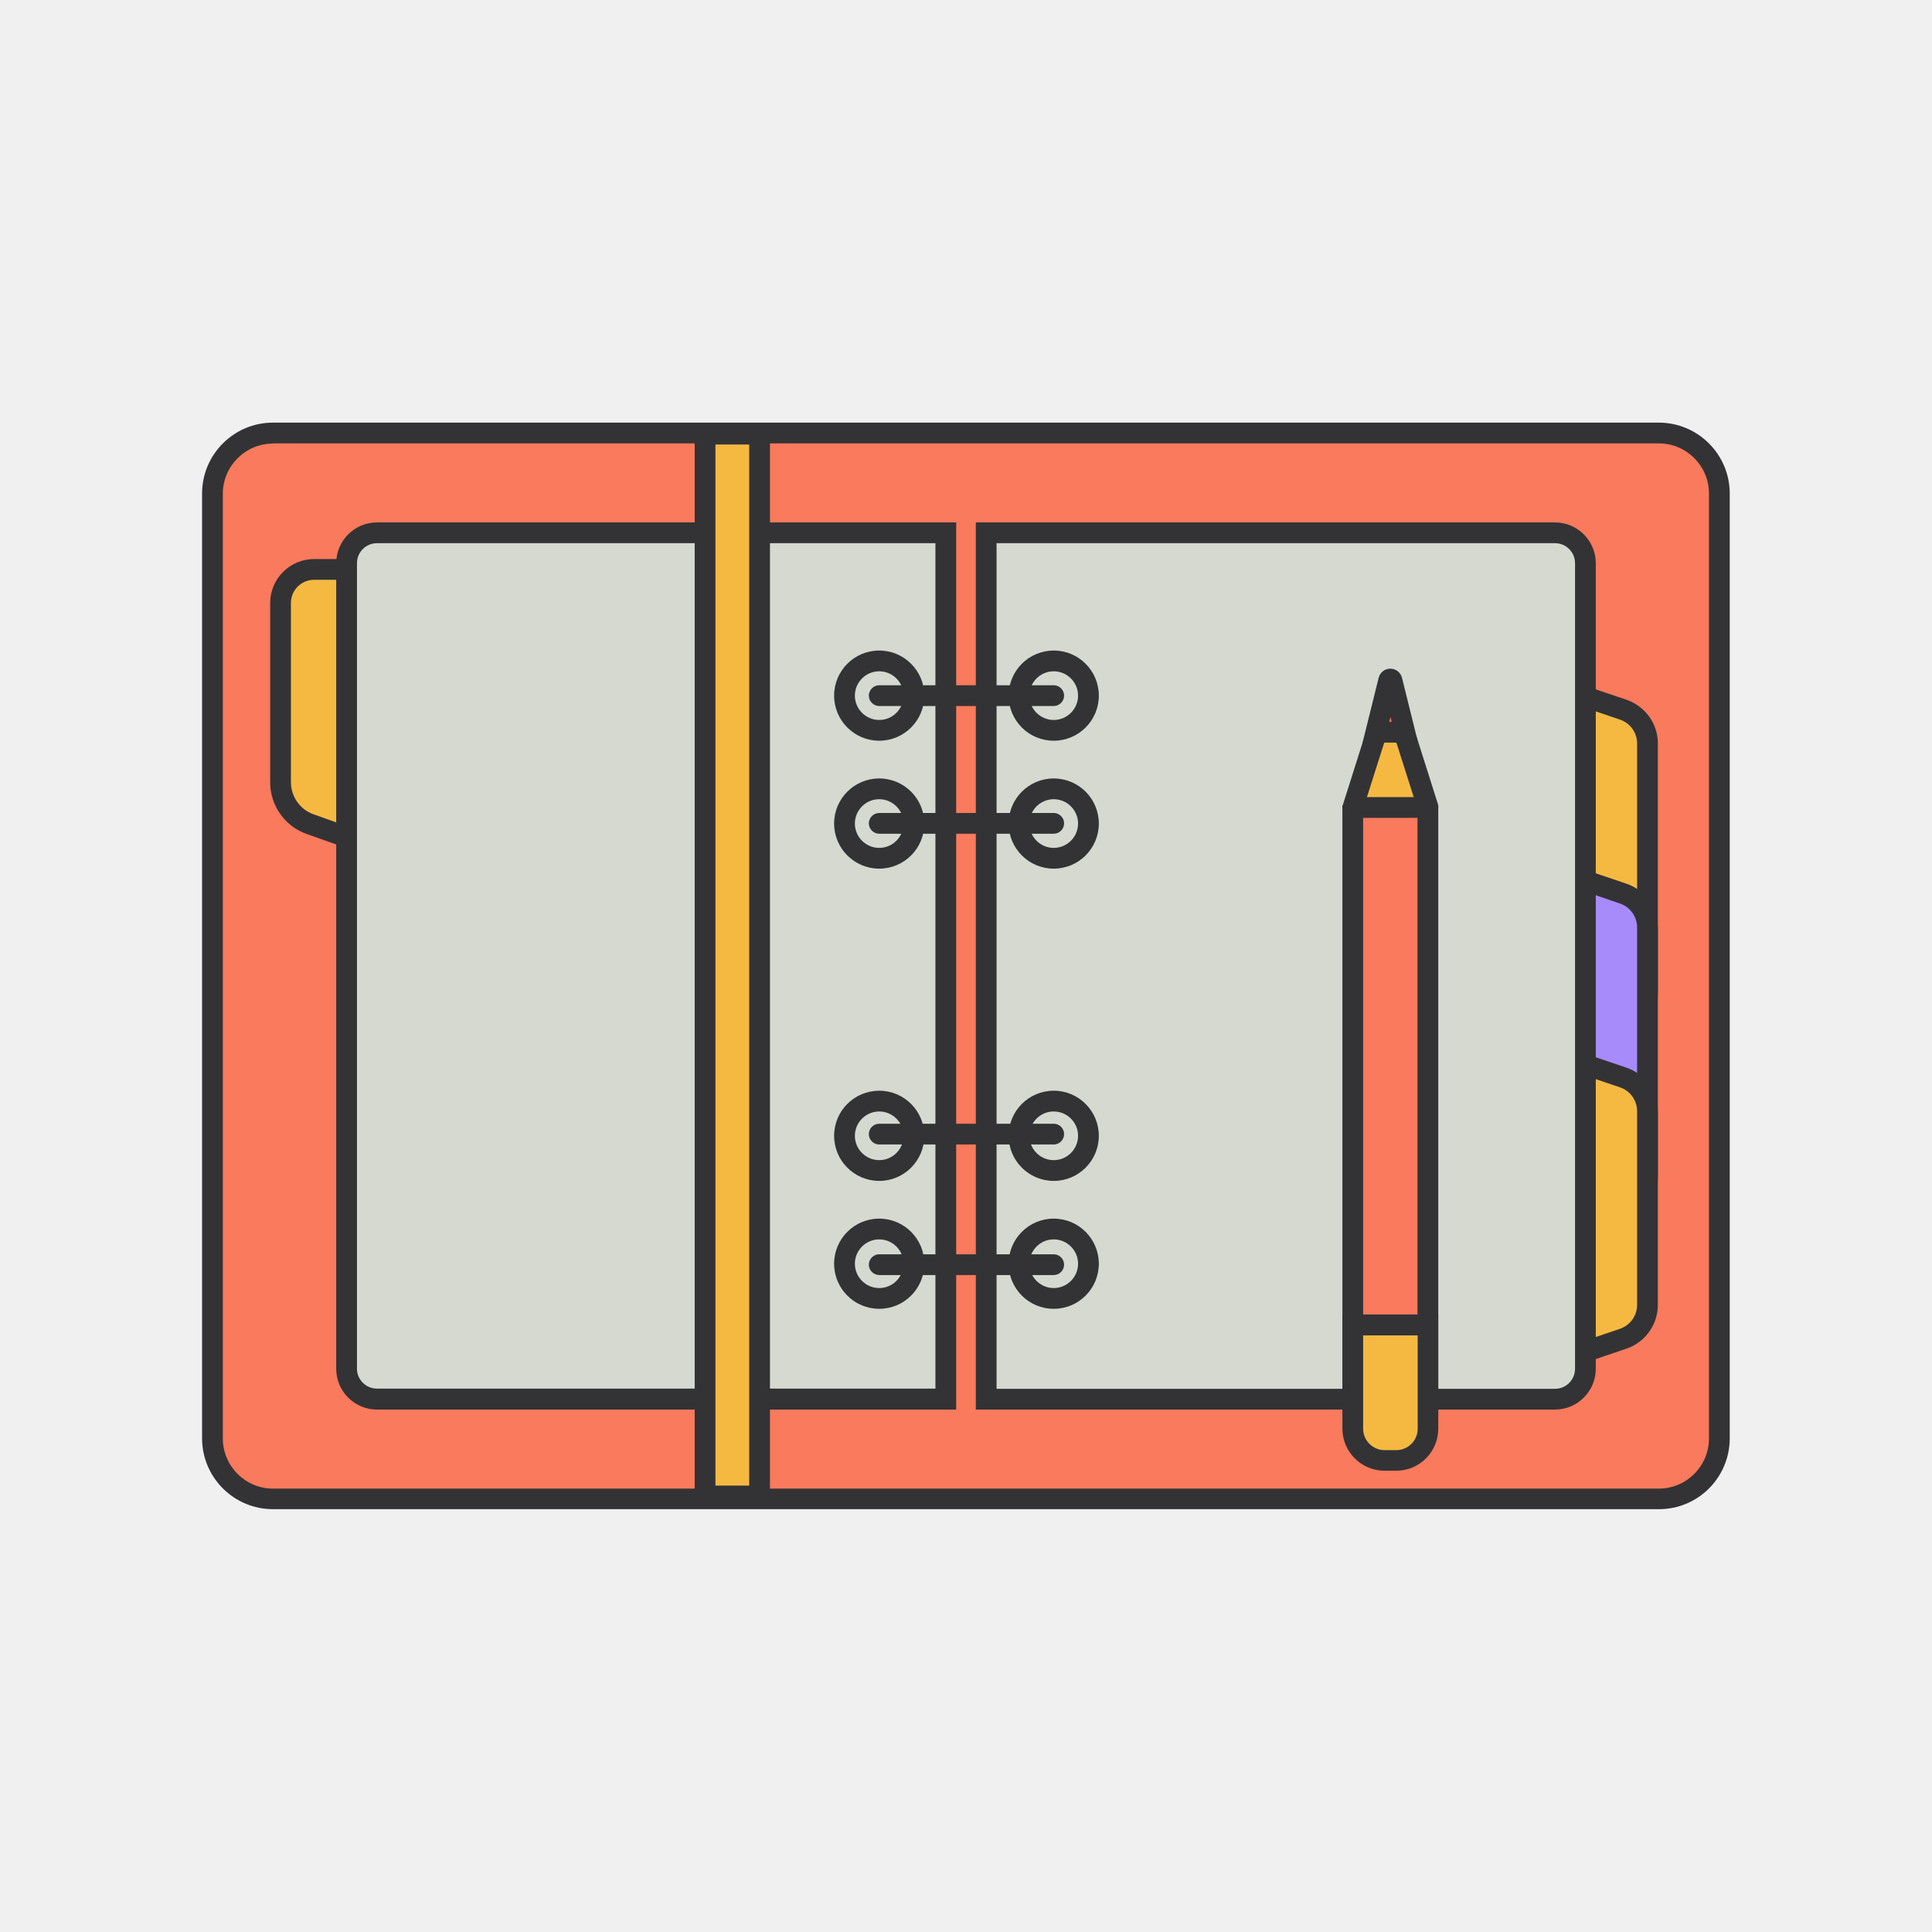
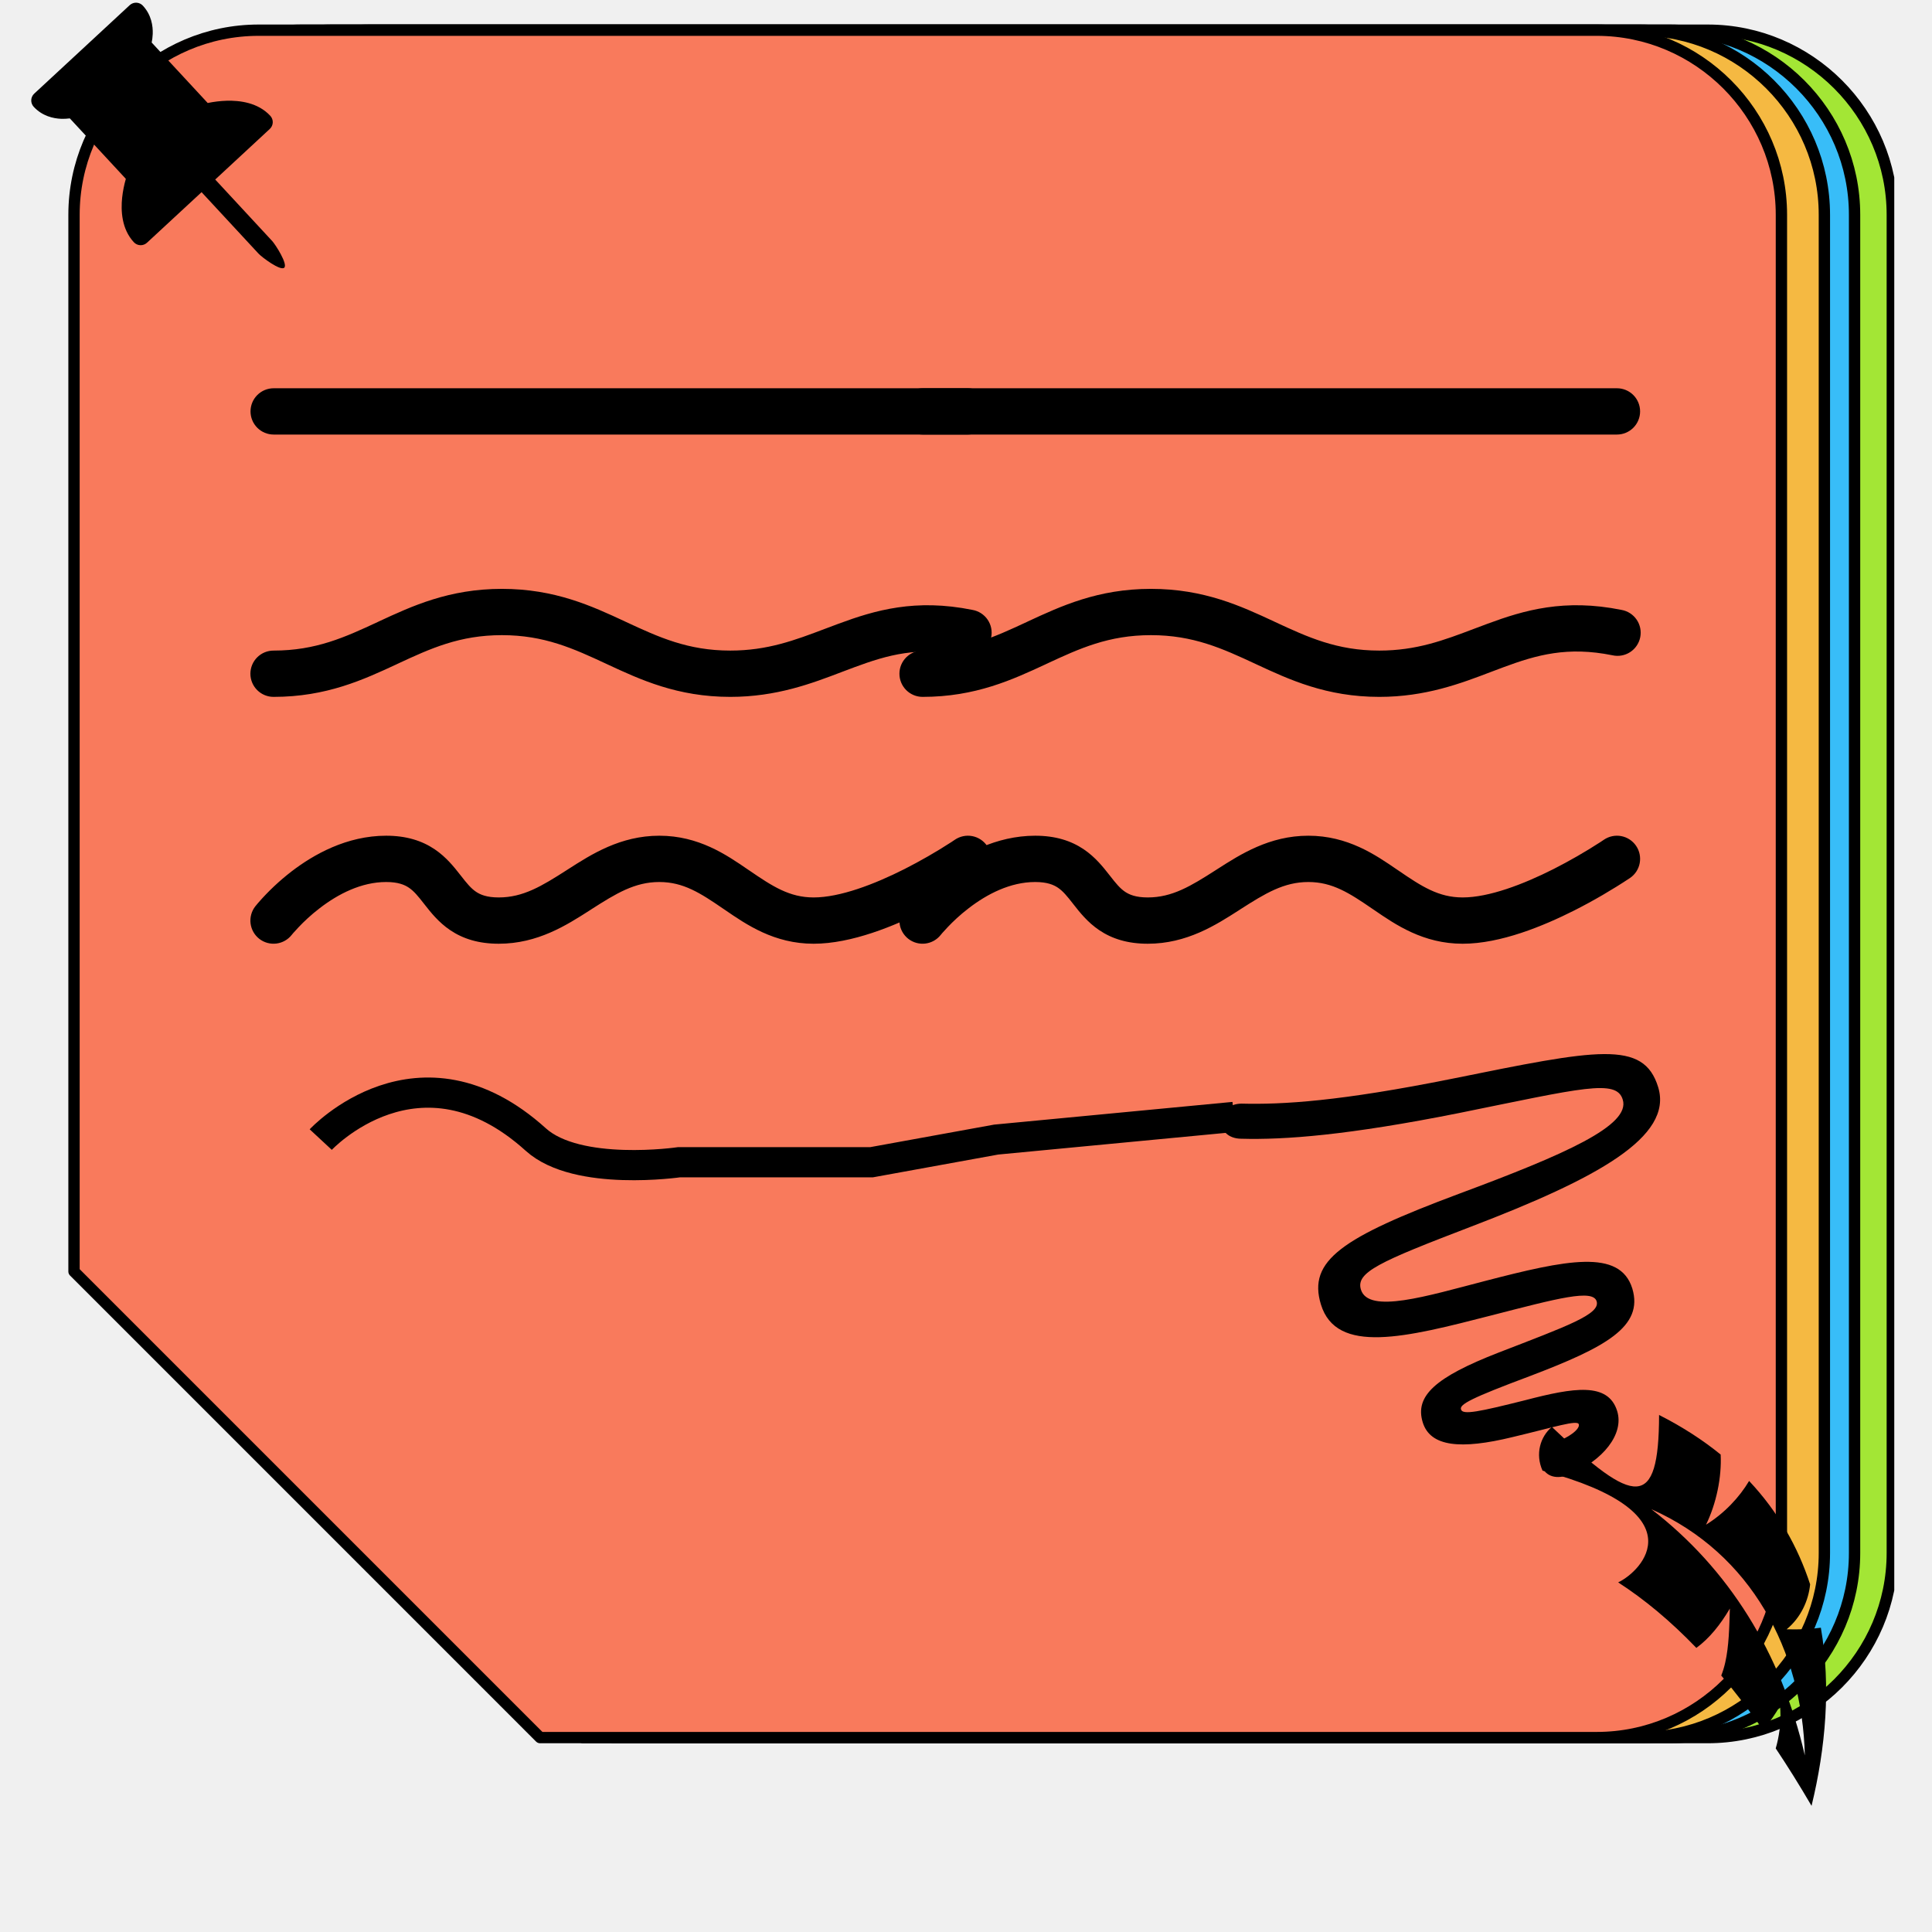
- <svg xmlns="http://www.w3.org/2000/svg" width="800px" height="800px" viewBox="0 0 1024 1024" class="icon" version="1.1" fill="#000000">
-   <g id="SVGRepo_bgCarrier" stroke-width="0" />
-   <g id="SVGRepo_tracerCarrier" stroke-linecap="round" stroke-linejoin="round" />
-   <g id="SVGRepo_iconCarrier">
-     <path d="M879.3 794.4H144.7c-17.7 0-32.1-14.4-32.1-32.1V261.6c0-17.7 14.4-32.1 32.1-32.1h734.5c17.7 0 32.1 14.4 32.1 32.1v500.7c0 17.8-14.3 32.1-32 32.1z" fill="#f97a5c" />
-     <path d="M879.3 799.9H144.7c-20.7 0-37.6-16.8-37.6-37.6V261.6c0-20.7 16.8-37.6 37.6-37.6h734.5c20.7 0 37.6 16.8 37.6 37.6v500.7c0 20.8-16.8 37.6-37.5 37.6zM144.7 235.1c-14.6 0-26.6 11.9-26.6 26.6v500.7c0 14.6 11.9 26.6 26.6 26.6h734.5c14.6 0 26.6-11.9 26.6-26.6V261.6c0-14.6-11.9-26.6-26.6-26.6H144.7z" fill="#333336" />
-     <path d="M830.4 554.8l29.9-10.2c7.7-2.6 12.9-9.8 12.9-17.9V394.1c0-8.1-5.2-15.3-12.9-17.9L830.4 366v188.8z" fill="#f5b942" />
-     <path d="M824.9 562.4V358.3l37.2 12.6c9.9 3.4 16.6 12.7 16.6 23.1v132.6c0 10.5-6.7 19.8-16.6 23.2l-37.2 12.6z m11-188.7v173.4l22.7-7.7c5.5-1.9 9.1-7 9.1-12.7V394.1c0-5.8-3.7-10.9-9.1-12.7l-22.7-7.7z" fill="#333336" />
-     <path d="M830.4 652.2l29.9-10.2c7.7-2.6 12.9-9.8 12.9-17.9V491.6c0-8.1-5.2-15.3-12.9-17.9l-29.9-10.2v188.7z" fill="#a78bfa" />
-     <path d="M824.9 659.9V455.8l37.2 12.6c9.9 3.4 16.6 12.7 16.6 23.1v132.6c0 10.5-6.7 19.8-16.6 23.2l-37.2 12.6z m11-188.8v173.4l22.7-7.7c5.5-1.9 9.1-7 9.1-12.7V491.6c0-5.8-3.7-10.9-9.1-12.7l-22.7-7.8z" fill="#333336" />
-     <path d="M830.4 719.7l29.9-10.2c7.7-2.6 12.9-9.8 12.9-17.9V589c0-8.1-5.2-15.3-12.9-17.9l-29.9-10.2v158.8z" fill="#f5b942" />
-     <path d="M824.9 727.4V553.3l37.2 12.6c9.9 3.4 16.6 12.7 16.6 23.1v102.6c0 10.5-6.7 19.8-16.6 23.2l-37.2 12.6z m11-158.8V712l22.7-7.7c5.5-1.9 9.1-7 9.1-12.7V589c0-5.8-3.7-10.9-9.1-12.7l-22.7-7.7z" fill="#333336" />
-     <path d="M203.1 450.6l-38.7-13.8c-9.4-3.3-15.7-12.2-15.7-22.2v-95c0-9.8 8-17.8 17.8-17.8h36.6v148.8z" fill="#f5b942" />
-     <path d="M208.6 458.4L162.5 442c-11.6-4.1-19.3-15.1-19.3-27.4v-95c0-12.9 10.5-23.3 23.3-23.3h42.1v162.1z m-42.1-151.1c-6.8 0-12.3 5.5-12.3 12.3v95c0 7.6 4.8 14.5 12 17l31.4 11.2V307.3h-31.1z" fill="#333336" />
-     <path d="M501.3 282.4H199.8c-8.9 0-16.1 7.2-16.1 16.1v426.9c0 8.9 7.2 16.1 16.1 16.1h301.5V282.4z" fill="#D5D9CF" />
-     <path d="M506.8 747.1h-307c-11.9 0-21.6-9.7-21.6-21.6v-427c0-11.9 9.7-21.6 21.6-21.6h307v470.2z m-307-459.2c-5.9 0-10.6 4.8-10.6 10.6v426.9c0 5.9 4.8 10.6 10.6 10.6h296V287.9h-296z" fill="#333336" />
-     <path d="M824.2 282.4H522.7v459.1h301.5c8.9 0 16.1-7.2 16.1-16.1V298.5c0-8.9-7.2-16.1-16.1-16.1z" fill="#D5D9CF" />
-     <path d="M824.2 747.1h-307V276.9h307c11.9 0 21.6 9.7 21.6 21.6v426.9c0 12-9.7 21.7-21.6 21.7z m-296-11h296c5.9 0 10.6-4.8 10.6-10.6v-427c0-5.9-4.8-10.6-10.6-10.6h-296v448.2zM466 392.6c-13.2 0-23.9-10.7-23.9-23.9s10.7-23.9 23.9-23.9 23.9 10.7 23.9 23.9-10.7 23.9-23.9 23.9z m0-36.8c-7.1 0-12.9 5.8-12.9 12.9s5.8 12.9 12.9 12.9 12.9-5.8 12.9-12.9-5.8-12.9-12.9-12.9z" fill="#333336" />
-     <path d="M558.5 392.6c-13.2 0-23.9-10.7-23.9-23.9s10.7-23.9 23.9-23.9 23.9 10.7 23.9 23.9-10.7 23.9-23.9 23.9z m0-36.8c-7.1 0-12.9 5.8-12.9 12.9s5.8 12.9 12.9 12.9 12.9-5.8 12.9-12.9-5.8-12.9-12.9-12.9zM466 460.4c-13.2 0-23.9-10.7-23.9-23.9s10.7-23.9 23.9-23.9 23.9 10.7 23.9 23.9-10.7 23.9-23.9 23.9z m0-36.8c-7.1 0-12.9 5.8-12.9 12.9s5.8 12.9 12.9 12.9 12.9-5.8 12.9-12.9-5.8-12.9-12.9-12.9zM558.5 460.4c-13.2 0-23.9-10.7-23.9-23.9s10.7-23.9 23.9-23.9 23.9 10.7 23.9 23.9-10.7 23.9-23.9 23.9z m0-36.8c-7.1 0-12.9 5.8-12.9 12.9s5.8 12.9 12.9 12.9 12.9-5.8 12.9-12.9-5.8-12.9-12.9-12.9zM466 625.9c-13.2 0-23.9-10.7-23.9-23.9s10.7-23.9 23.9-23.9 23.9 10.7 23.9 23.9-10.7 23.9-23.9 23.9z m0-36.8c-7.1 0-12.9 5.8-12.9 12.9s5.8 12.9 12.9 12.9 12.9-5.8 12.9-12.9-5.8-12.9-12.9-12.9zM558.5 625.9c-13.2 0-23.9-10.7-23.9-23.9s10.7-23.9 23.9-23.9 23.9 10.7 23.9 23.9-10.7 23.9-23.9 23.9z m0-36.8c-7.1 0-12.9 5.8-12.9 12.9s5.8 12.9 12.9 12.9 12.9-5.8 12.9-12.9-5.8-12.9-12.9-12.9zM466 693.7c-13.2 0-23.9-10.7-23.9-23.9s10.7-23.9 23.9-23.9 23.9 10.7 23.9 23.9-10.7 23.9-23.9 23.9z m0-36.8c-7.1 0-12.9 5.8-12.9 12.9s5.8 12.9 12.9 12.9 12.9-5.8 12.9-12.9-5.8-12.9-12.9-12.9zM558.5 693.7c-13.2 0-23.9-10.7-23.9-23.9s10.7-23.9 23.9-23.9 23.9 10.7 23.9 23.9-10.7 23.9-23.9 23.9z m0-36.8c-7.1 0-12.9 5.8-12.9 12.9s5.8 12.9 12.9 12.9 12.9-5.8 12.9-12.9-5.8-12.9-12.9-12.9z" fill="#333336" />
-     <path d="M558.5 374.2H466c-3 0-5.5-2.5-5.5-5.5s2.5-5.5 5.5-5.5h92.5c3 0 5.5 2.5 5.5 5.5s-2.5 5.5-5.5 5.5zM558.5 441.9H466c-3 0-5.5-2.5-5.5-5.5s2.5-5.5 5.5-5.5h92.5c3 0 5.5 2.5 5.5 5.5s-2.5 5.5-5.5 5.5zM558.5 606.6H466c-3 0-5.5-2.5-5.5-5.5s2.5-5.5 5.5-5.5h92.5c3 0 5.5 2.5 5.5 5.5s-2.5 5.5-5.5 5.5zM558.5 675.8H466c-3 0-5.5-2.5-5.5-5.5s2.5-5.5 5.5-5.5h92.5c3 0 5.5 2.5 5.5 5.5s-2.5 5.5-5.5 5.5z" fill="#333336" />
-     <path d="M373.7 230.1h28.9v562.8h-28.9z" fill="#f5b942" />
-     <path d="M408.1 798.4h-39.9V224.6h39.9v573.8z m-28.9-11h17.9V235.6h-17.9v551.8z" fill="#333336" />
-     <path d="M756.8 426.8v321.4c0 11-8.9 19.9-19.9 19.9-11 0-19.9-8.9-19.9-19.9V426.8" fill="#f97a5c" />
-     <path d="M736.9 773.6c-14 0-25.4-11.4-25.4-25.4V426.8h11v321.4c0 7.9 6.5 14.4 14.4 14.4s14.4-6.5 14.4-14.4V426.8h11v321.4c0 14-11.4 25.4-25.4 25.4z" fill="#333336" />
-     <path d="M756.6 428c0.1 0 0.2-0.1 0.2-0.3L746 393.4c-2.3-9.4-15.6-9.4-18 0l-10.9 34.3c0 0.1 0.1 0.3 0.2 0.3h39.3z" fill="#f5b942" />
-     <path d="M756.6 433.5h-39.3c-1.8 0-3.5-0.9-4.6-2.3-1.1-1.5-1.4-3.4-0.8-5.1l10.8-34.1c1.7-6.6 7.4-11 14.3-11 6.8 0 12.5 4.4 14.3 11l10.8 34.1c0.5 1.7 0.2 3.6-0.8 5.1s-2.9 2.3-4.7 2.3z m-32.1-11h24.8l-8.8-27.7c-0.6-2.6-2.8-2.8-3.6-2.8-0.7 0-3 0.2-3.6 2.8l-0.1 0.3-8.7 27.4z" fill="#333336" />
-     <path d="M717 702.3h39.8v55c0 9.3-7.5 16.8-16.8 16.8h-6.3c-9.3 0-16.8-7.5-16.8-16.8v-55z" fill="#f5b942" />
-     <path d="M740.1 779.5h-6.3c-12.3 0-22.3-10-22.3-22.3v-60.5h50.8v60.5c0 12.4-10 22.3-22.2 22.3z m-17.6-71.7v49.5c0 6.2 5.1 11.3 11.3 11.3h6.3c6.2 0 11.3-5.1 11.3-11.3v-49.5h-28.9z" fill="#333336" />
-     <path d="M729.2 388.1h15.3l-6.8-27.5c-0.2-0.9-1.5-0.9-1.7 0l-6.8 27.5z" fill="#f97a5c" />
-     <path d="M751.6 393.6h-29.4l8.5-34.3c0.7-2.9 3.3-4.9 6.2-4.9 2.9 0 5.5 2 6.2 4.9l8.5 34.3z m-15.3-11h1.3l-0.6-2.6-0.7 2.6z" fill="#333336" />
+ <svg xmlns="http://www.w3.org/2000/svg" width="512" height="512" viewBox="0 0 512 512" fill="none">
+   <g clip-path="url(#clip0_1_2)">
+     <g clip-path="url(#clip1_1_2)">
+       <path d="M49 336.965V56.917C49 30.012 71.013 8 97.917 8H452.562C479.467 8 501.479 30.012 501.479 56.917V411.562C501.479 438.467 479.467 460.479 452.562 460.479H172.515L49 336.965Z" fill="#A3E635" stroke-width="3" stroke-linecap="round" stroke-linejoin="round" stroke="black" />
+       <path d="M39 336.965V56.917C39 30.012 61.013 8 87.917 8H442.562C469.467 8 491.479 30.012 491.479 56.917V411.562C491.479 438.467 469.467 460.479 442.562 460.479H162.515L39 336.965Z" fill="#38BDF8" stroke-width="3" stroke-linecap="round" stroke-linejoin="round" stroke="black" />
+       <path d="M31 336.965V56.917C31 30.012 53.013 8 79.917 8H434.562C461.467 8 483.479 30.012 483.479 56.917V411.562C483.479 438.467 461.467 460.479 434.562 460.479H154.515L31 336.965Z" fill="#F5B942" stroke-width="3" stroke-linecap="round" stroke-linejoin="round" stroke="black" />
+       <path d="M19.614 336.965V56.917C19.614 30.012 41.626 8 68.531 8H423.176C450.081 8 472.093 30.012 472.093 56.917V411.562C472.093 438.467 450.081 460.479 423.176 460.479H143.128L19.614 336.965Z" fill="#F97A5C" stroke-width="3" stroke-linecap="round" stroke-linejoin="round" stroke="black" />
+       <path d="M8.281 26.537C8.293 26.213 8.368 25.895 8.503 25.6C8.638 25.306 8.829 25.041 9.066 24.82L34.377 1.367C34.856 0.923 35.493 0.687 36.146 0.712C36.799 0.737 37.415 1.02 37.859 1.499C40.134 3.954 40.555 6.89 40.474 9.013C40.441 9.885 40.322 10.66 40.195 11.271L55.044 27.296C56.698 26.954 58.377 26.754 60.064 26.698C63.531 26.603 68.368 27.172 71.628 30.69C72.072 31.17 72.307 31.806 72.282 32.459C72.257 33.112 71.974 33.728 71.495 34.173L57.035 47.577L72.111 63.847C73.035 64.844 76.325 70.021 75.328 70.945C74.331 71.869 69.415 68.194 68.496 67.197L53.419 50.927L38.954 64.326C38.475 64.77 37.839 65.005 37.186 64.981C36.532 64.956 35.916 64.672 35.472 64.193C32.212 60.675 32.008 55.809 32.371 52.36C32.555 50.682 32.882 49.022 33.349 47.4L18.505 31.375C17.749 31.471 16.988 31.508 16.227 31.486C14.109 31.405 11.213 30.762 8.934 28.303C8.491 27.824 8.256 27.189 8.281 26.537Z" fill="black" />
+       <path d="M416.127 390.661C424.727 387.097 430.485 380.07 428.563 373.931C426.168 366.242 417.113 367.691 404.217 371.063C392.073 374.109 387.613 375.049 387.191 373.53C386.689 372.18 389.891 370.496 405.547 364.637C425.437 357.061 435.622 351.601 432.58 341.476C429.295 330.863 415.071 333.887 393.415 339.507C378.2 343.447 362.652 348.284 360.655 341.748C359.265 337.186 365.512 334.386 389.768 325.101C423.249 312.298 443.453 301.285 439.435 288.12C435.575 275.472 423.212 278.115 384.852 285.873C355.068 291.857 339.965 292.752 329.017 292.472C325.968 292.509 323.904 294.221 323.607 296.944C323.452 299.672 325.591 301.748 328.892 301.774C340.465 302.099 357.204 300.847 386.639 294.97C419.194 288.371 428.395 285.846 430.045 291.411C432.176 298.237 414.935 305.851 386.634 316.369C355.686 327.931 346.508 334.069 350.055 345.689C354.151 359.112 372.569 354.43 395.202 348.604C412.907 344.047 422.161 341.554 423.131 344.878C424.123 348.29 415.423 351.371 397.083 358.471C380.354 364.989 374.907 369.943 377.032 376.913C379.028 383.452 387.149 384.174 400.809 380.85C411.948 378.201 418.061 376.197 418.398 377.458C418.766 378.663 415.83 381.064 411.671 382.379C409.001 383.194 407.852 385.897 408.637 388.621C409.567 391.207 412.528 392.275 416.127 390.661Z" fill="black" />
+       <path d="M66.39 109.027C66.39 107.4 67.036 105.84 68.186 104.689C69.337 103.539 70.897 102.893 72.524 102.893H256.509C258.136 102.893 259.696 103.539 260.846 104.689C261.997 105.84 262.643 107.4 262.643 109.027C262.643 110.654 261.997 112.214 260.846 113.364C259.696 114.514 258.136 115.161 256.509 115.161H72.524C70.897 115.161 69.337 114.514 68.186 113.364C67.036 112.214 66.39 110.654 66.39 109.027ZM160.91 176.034C169.653 180.099 179.491 184.679 193.534 184.679C205.794 184.679 215.125 181.121 223.198 178.038L226.485 176.803C235.253 173.556 243.415 171.249 255.298 173.654C256.097 173.836 256.923 173.857 257.73 173.714C258.536 173.572 259.306 173.27 259.993 172.825C260.681 172.381 261.273 171.803 261.733 171.126C262.194 170.449 262.515 169.687 262.677 168.885C262.838 168.082 262.838 167.255 262.675 166.453C262.512 165.65 262.19 164.889 261.728 164.213C261.266 163.537 260.673 162.96 259.984 162.517C259.296 162.073 258.526 161.772 257.719 161.631C242.605 158.573 231.9 161.713 222.224 165.295L218.732 166.604C210.635 169.671 203.405 172.411 193.534 172.411C182.329 172.411 174.625 168.886 165.858 164.805L165.637 164.698C156.886 160.625 147.055 156.054 133.013 156.054C118.97 156.054 109.147 160.634 100.38 164.698L100.167 164.805C91.4 168.886 83.696 172.411 72.491 172.411C70.864 172.411 69.304 173.057 68.154 174.207C67.003 175.358 66.357 176.918 66.357 178.545C66.357 180.171 67.003 181.732 68.154 182.882C69.304 184.032 70.864 184.679 72.491 184.679C86.534 184.679 96.364 180.099 105.124 176.034L105.336 175.927C114.104 171.846 121.808 168.321 133.013 168.321C144.217 168.321 151.921 171.846 160.689 175.927L160.91 176.034ZM68.713 248.799C69.994 249.798 71.62 250.249 73.233 250.051C74.846 249.853 76.315 249.023 77.316 247.744L77.725 247.253C78.052 246.871 78.543 246.337 79.198 245.65C80.498 244.284 82.387 242.46 84.759 240.653C89.584 236.94 95.743 233.742 102.335 233.742C105.508 233.742 107.209 234.478 108.346 235.238C109.695 236.154 110.742 237.414 112.419 239.573L112.582 239.778C114.095 241.708 116.206 244.407 119.281 246.484C122.675 248.782 126.83 250.099 132.17 250.099C142.508 250.099 150.204 245.151 156.346 241.217L156.755 240.947C163.306 236.752 168.246 233.742 174.723 233.742C181.103 233.742 185.609 236.67 191.702 240.849L192.07 241.094C197.844 245.061 205.18 250.099 215.616 250.099C225.692 250.099 237.028 245.396 245.223 241.266C250.303 238.689 255.229 235.819 259.977 232.67C260.641 232.215 261.21 231.633 261.65 230.958C262.09 230.283 262.393 229.528 262.541 228.736C262.689 227.944 262.679 227.13 262.513 226.341C262.347 225.553 262.027 224.805 261.571 224.14C261.116 223.475 260.534 222.907 259.859 222.467C259.184 222.027 258.429 221.724 257.637 221.576C256.845 221.428 256.031 221.437 255.243 221.604C254.454 221.77 253.706 222.09 253.041 222.545L252.101 223.175C248.088 225.767 243.944 228.15 239.686 230.315C231.695 234.355 222.592 237.831 215.616 237.831C209.237 237.831 204.739 234.903 198.637 230.724L198.269 230.479C192.495 226.512 185.159 221.474 174.723 221.474C164.394 221.474 156.689 226.422 150.556 230.356L150.138 230.626C143.587 234.821 138.648 237.831 132.17 237.831C128.997 237.831 127.296 237.095 126.159 236.334C124.809 235.418 123.763 234.159 122.086 232L121.922 231.795C120.409 229.865 118.299 227.166 115.224 225.089C111.83 222.791 107.675 221.474 102.335 221.474C91.882 221.474 83.115 226.455 77.284 230.92C74.059 233.403 71.089 236.2 68.418 239.271L67.657 240.187C67.161 240.821 66.795 241.547 66.579 242.324C66.364 243.1 66.303 243.911 66.401 244.711C66.499 245.511 66.754 246.283 67.15 246.985C67.547 247.686 68.078 248.302 68.713 248.799Z" fill="black" />
+       <path d="M238.39 109.027C238.39 107.4 239.036 105.84 240.186 104.689C241.337 103.539 242.897 102.893 244.524 102.893H428.509C430.136 102.893 431.696 103.539 432.846 104.689C433.997 105.84 434.643 107.4 434.643 109.027C434.643 110.654 433.997 112.214 432.846 113.364C431.696 114.514 430.136 115.161 428.509 115.161H244.524C242.897 115.161 241.337 114.514 240.186 113.364C239.036 112.214 238.39 110.654 238.39 109.027ZM332.91 176.034C341.653 180.099 351.491 184.679 365.534 184.679C377.794 184.679 387.125 181.121 395.198 178.038L398.485 176.803C407.253 173.556 415.415 171.249 427.298 173.654C428.097 173.836 428.923 173.857 429.73 173.714C430.536 173.572 431.306 173.27 431.993 172.825C432.681 172.381 433.273 171.803 433.733 171.126C434.194 170.449 434.515 169.687 434.677 168.885C434.838 168.082 434.838 167.255 434.675 166.453C434.512 165.65 434.19 164.889 433.728 164.213C433.266 163.537 432.673 162.96 431.984 162.517C431.296 162.073 430.526 161.772 429.719 161.631C414.605 158.573 403.9 161.713 394.224 165.295L390.732 166.604C382.635 169.671 375.405 172.411 365.534 172.411C354.329 172.411 346.625 168.886 337.858 164.805L337.637 164.698C328.886 160.625 319.055 156.054 305.013 156.054C290.97 156.054 281.147 160.634 272.38 164.698L272.167 164.805C263.4 168.886 255.696 172.411 244.491 172.411C242.864 172.411 241.304 173.057 240.154 174.207C239.003 175.358 238.357 176.918 238.357 178.545C238.357 180.171 239.003 181.732 240.154 182.882C241.304 184.032 242.864 184.679 244.491 184.679C258.534 184.679 268.364 180.099 277.124 176.034L277.336 175.927C286.104 171.846 293.808 168.321 305.013 168.321C316.217 168.321 323.921 171.846 332.689 175.927L332.91 176.034ZM240.713 248.799C241.994 249.798 243.62 250.249 245.233 250.051C246.846 249.853 248.315 249.023 249.316 247.744L249.725 247.253C250.053 246.871 250.543 246.337 251.198 245.65C252.498 244.284 254.387 242.46 256.759 240.653C261.584 236.94 267.743 233.742 274.335 233.742C277.508 233.742 279.209 234.478 280.346 235.238C281.695 236.154 282.742 237.414 284.419 239.573L284.582 239.778C286.095 241.708 288.206 244.407 291.281 246.484C294.675 248.782 298.83 250.099 304.17 250.099C314.508 250.099 322.204 245.151 328.346 241.217L328.755 240.947C335.306 236.752 340.246 233.742 346.723 233.742C353.103 233.742 357.609 236.67 363.702 240.849L364.07 241.094C369.844 245.061 377.18 250.099 387.616 250.099C397.692 250.099 409.028 245.396 417.223 241.266C422.303 238.689 427.229 235.819 431.977 232.67C432.641 232.215 433.21 231.633 433.65 230.958C434.09 230.283 434.393 229.528 434.541 228.736C434.689 227.944 434.679 227.13 434.513 226.341C434.347 225.553 434.027 224.805 433.571 224.14C433.116 223.475 432.534 222.907 431.859 222.467C431.184 222.027 430.429 221.724 429.637 221.576C428.845 221.428 428.031 221.437 427.243 221.604C426.454 221.77 425.706 222.09 425.041 222.545L424.101 223.175C420.088 225.767 415.944 228.15 411.686 230.315C403.695 234.355 394.592 237.831 387.616 237.831C381.237 237.831 376.739 234.903 370.637 230.724L370.269 230.479C364.495 226.512 357.159 221.474 346.723 221.474C336.394 221.474 328.689 226.422 322.556 230.356L322.138 230.626C315.587 234.821 310.648 237.831 304.17 237.831C300.997 237.831 299.296 237.095 298.159 236.334C296.809 235.418 295.763 234.159 294.086 232L293.922 231.795C292.409 229.865 290.299 227.166 287.224 225.089C283.83 222.791 279.675 221.474 274.335 221.474C263.882 221.474 255.115 226.455 249.284 230.92C246.059 233.403 243.089 236.2 240.418 239.271L239.658 240.187C239.161 240.821 238.795 241.547 238.579 242.324C238.364 243.1 238.303 243.911 238.401 244.711C238.499 245.511 238.753 246.283 239.15 246.985C239.547 247.686 240.078 248.302 240.713 248.799Z" fill="black" />
+       <path d="M85 302C85 302 111 274 142 302C153.013 311.947 180 308 180 308H231L264 302L327 296" stroke-width="8" stroke="black" />
+       <g clip-path="url(#clip2_1_2)">
+         <path d="M480.078 478.568C483.826 463.181 485.24 446.846 482.544 431.361C479.861 431.741 476.816 431.87 473.481 431.78C477.234 428.687 479.279 424.181 479.703 419.864C476.478 409.991 471.259 400.683 463.531 392.466C460.961 396.808 456.979 401.044 452.113 404.063C454.85 398.446 456.292 391.502 455.991 385.469C451.266 381.628 445.853 378.11 439.673 374.984C439.625 400.31 433.183 399.119 411.267 378.149C408.165 380.726 406.818 385.384 408.79 389.74C450.326 400.853 435.117 416.378 428.83 419.347C435.745 423.821 442.636 429.509 449.553 436.71C453.056 434.148 455.929 430.523 458.432 426.281C458.276 431.237 458.189 436.245 457.206 440.579C456.931 441.789 456.583 442.945 456.148 444.034C459.83 448.377 463.522 453.17 467.242 458.462C468.977 456.411 470.513 454.233 471.733 452.036C472.039 455.482 471.708 458.973 470.888 462.235C470.794 462.608 470.691 462.976 470.585 463.343C473.727 468.049 476.894 473.113 480.079 478.568L480.078 478.568ZM478.302 465.198C471.987 437.906 458.114 415.735 437.629 399.955C464.156 411.723 477.608 437.536 478.302 465.198Z" fill="black" />
+       </g>
+     </g>
  </g>
+   <defs>
+     <clipPath id="clip0_1_2">
+       <rect width="512" height="512" fill="white" />
+     </clipPath>
+     <clipPath id="clip1_1_2">
+       <rect width="587" height="587" fill="white" transform="translate(-85 -46)" />
+     </clipPath>
+     <clipPath id="clip2_1_2">
+       <rect width="98" height="98" fill="white" transform="translate(506.184 387.896) rotate(103.511)" />
+     </clipPath>
+   </defs>
</svg>
